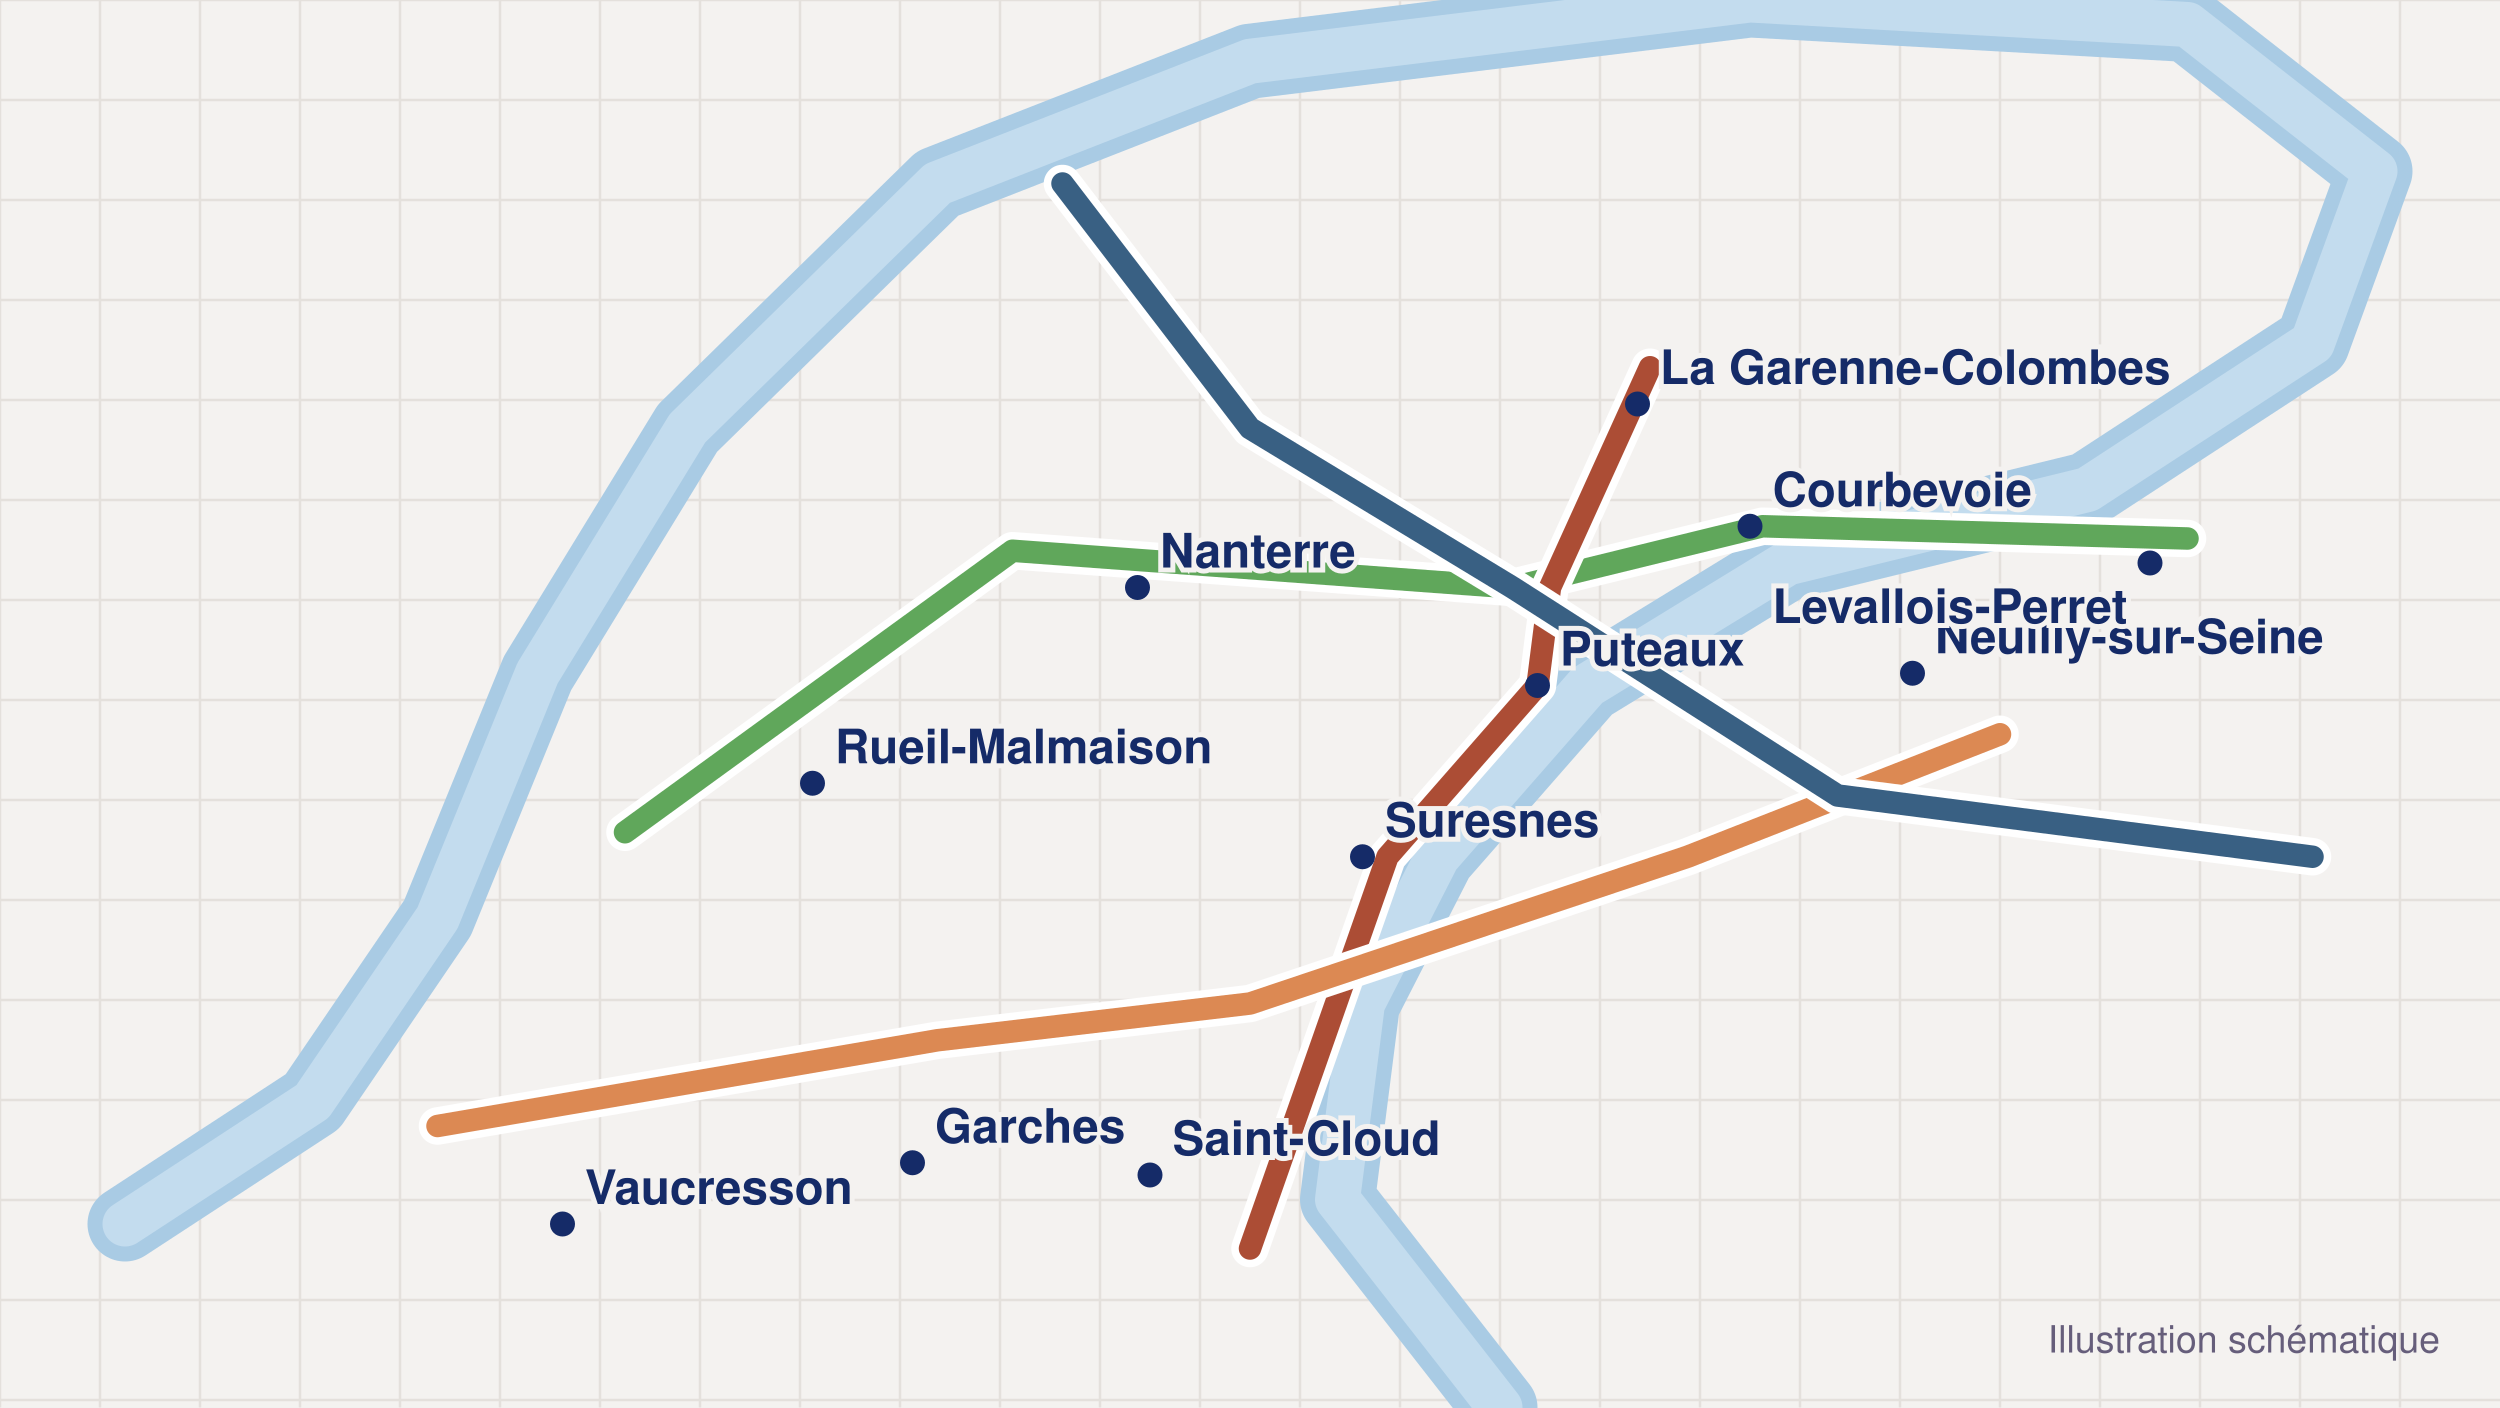
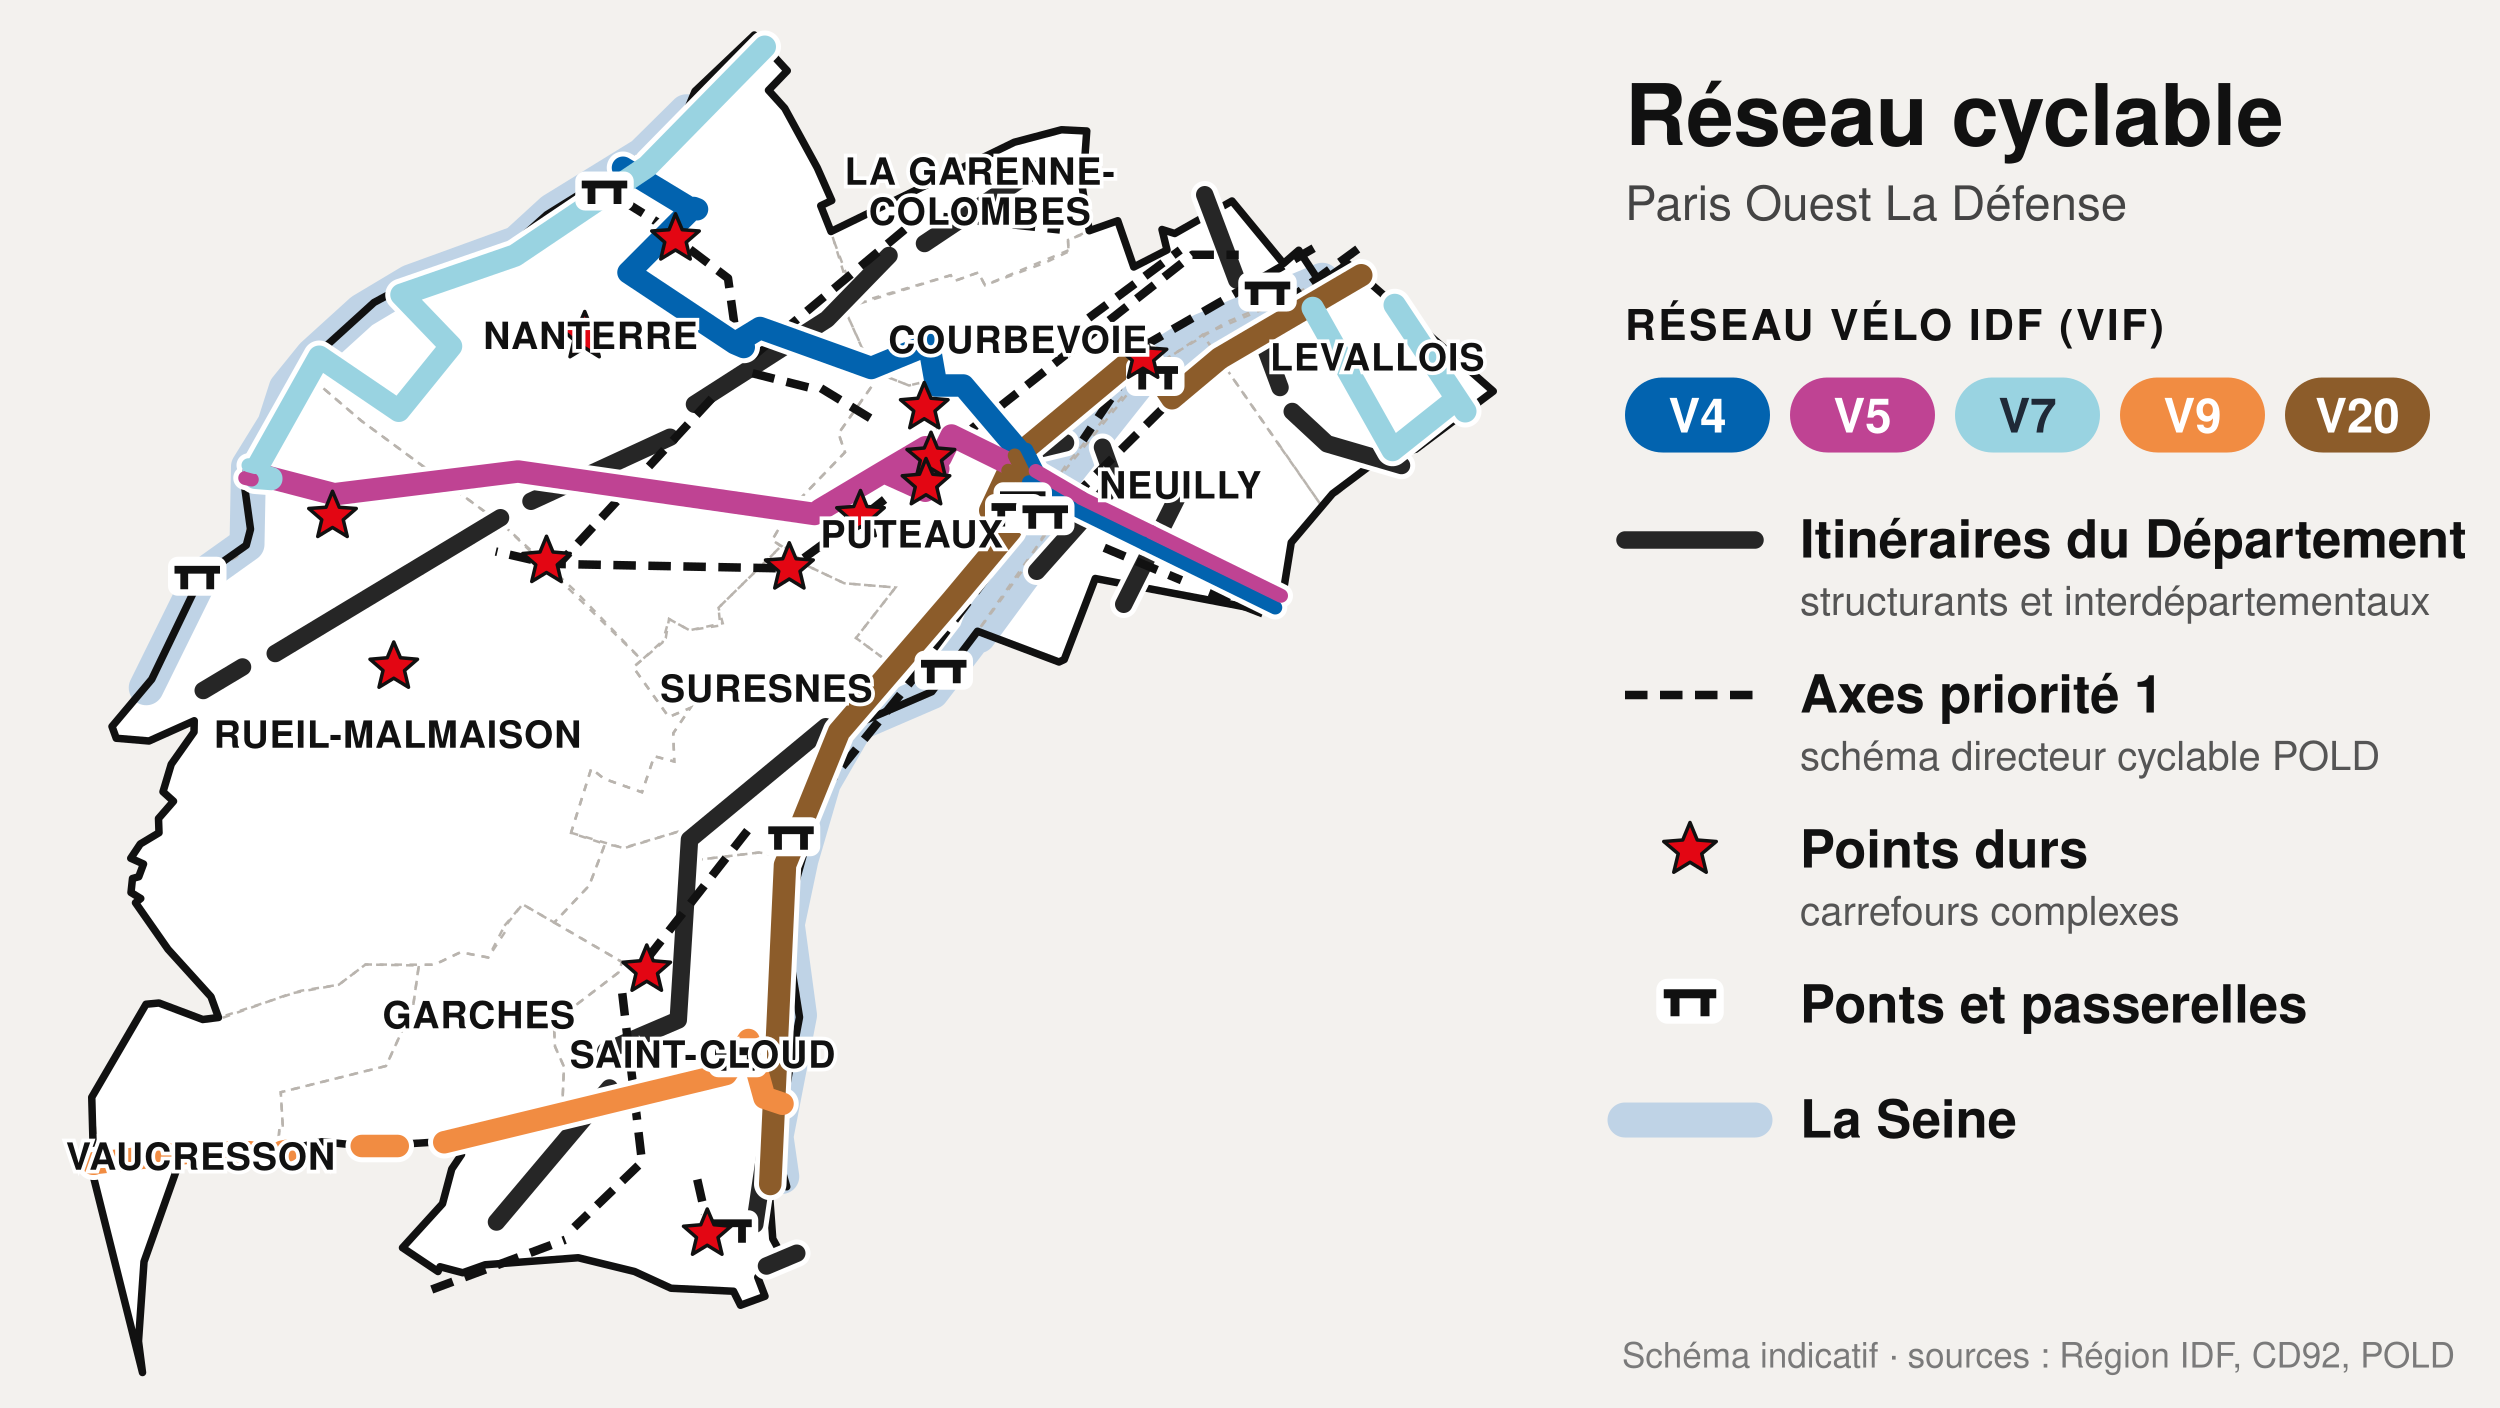
- <svg xmlns="http://www.w3.org/2000/svg" viewBox="0 0 1000 563" width="1000" height="563">
-   <rect width="100%" height="100%" fill="#F4F2F0" />
-   <g stroke="#E4E0DC" stroke-width="1">
-     <line x1="0" y1="0" x2="0" y2="563" />
-     <line x1="40" y1="0" x2="40" y2="563" />
-     <line x1="80" y1="0" x2="80" y2="563" />
-     <line x1="120" y1="0" x2="120" y2="563" />
-     <line x1="160" y1="0" x2="160" y2="563" />
-     <line x1="200" y1="0" x2="200" y2="563" />
-     <line x1="240" y1="0" x2="240" y2="563" />
-     <line x1="280" y1="0" x2="280" y2="563" />
-     <line x1="320" y1="0" x2="320" y2="563" />
-     <line x1="360" y1="0" x2="360" y2="563" />
-     <line x1="400" y1="0" x2="400" y2="563" />
-     <line x1="440" y1="0" x2="440" y2="563" />
-     <line x1="480" y1="0" x2="480" y2="563" />
-     <line x1="520" y1="0" x2="520" y2="563" />
-     <line x1="560" y1="0" x2="560" y2="563" />
-     <line x1="600" y1="0" x2="600" y2="563" />
-     <line x1="640" y1="0" x2="640" y2="563" />
-     <line x1="680" y1="0" x2="680" y2="563" />
-     <line x1="720" y1="0" x2="720" y2="563" />
-     <line x1="760" y1="0" x2="760" y2="563" />
-     <line x1="800" y1="0" x2="800" y2="563" />
-     <line x1="840" y1="0" x2="840" y2="563" />
-     <line x1="880" y1="0" x2="880" y2="563" />
-     <line x1="920" y1="0" x2="920" y2="563" />
-     <line x1="960" y1="0" x2="960" y2="563" />
-     <line x1="0" y1="0" x2="1000" y2="0" />
-     <line x1="0" y1="40" x2="1000" y2="40" />
-     <line x1="0" y1="80" x2="1000" y2="80" />
-     <line x1="0" y1="120" x2="1000" y2="120" />
-     <line x1="0" y1="160" x2="1000" y2="160" />
-     <line x1="0" y1="200" x2="1000" y2="200" />
-     <line x1="0" y1="240" x2="1000" y2="240" />
-     <line x1="0" y1="280" x2="1000" y2="280" />
-     <line x1="0" y1="320" x2="1000" y2="320" />
-     <line x1="0" y1="360" x2="1000" y2="360" />
-     <line x1="0" y1="400" x2="1000" y2="400" />
-     <line x1="0" y1="440" x2="1000" y2="440" />
-     <line x1="0" y1="480" x2="1000" y2="480" />
-     <line x1="0" y1="520" x2="1000" y2="520" />
-     <line x1="0" y1="560" x2="1000" y2="560" />
+ <svg xmlns="http://www.w3.org/2000/svg" viewBox="0 0 1000 563" width="1000" height="563" font-family="Helvetica, Arial, sans-serif">
+   <rect width="100%" height="100%" fill="#F3F1EE" />
+   <path d="M218.7,85.9 L205.0,98.2 L169.2,110.4 L149.6,121.0 L120.3,147.6 L99.4,186.6 L97.9,195.1 L100.2,211.7 L98.5,218.1 L80.3,230.9 L60.7,271.7 L44.8,290.6 L46.5,295.3 L59.6,296.4 L77.7,288.3 L77.6,292.8 L68.5,305.7 L65.2,316.7 L69.4,320.5 L63.4,327.4 L63.6,333.1 L56.1,337.6 L52.3,343.3 L57.4,345.6 L55.5,350.7 L53.0,351.4 L52.4,357.0 L56.3,359.4 L54.2,361.1 L67.2,379.7 L84.4,398.7 L87.4,407.0 L81.1,407.8 L63.6,401.2 L58.4,401.7 L36.7,438.9 L37.6,471.6 L57.0,549.0 L55.4,536.5 L57.6,504.7 L72.8,461.8 L77.6,460.5 L111.8,460.8 L128.6,456.7 L147.3,458.5 L181.1,456.4 L184.6,461.8 L180.7,467.6 L177.0,481.5 L161.0,499.1 L175.2,508.6 L176.0,506.7 L185.1,509.1 L194.1,505.9 L231.3,503.1 L253.8,508.6 L268.4,515.3 L293.4,516.5 L296.2,522.1 L306.0,518.5 L303.1,510.9 L306.1,506.8 L313.7,503.9 L309.1,495.5 L307.5,473.5 L314.7,474.7 L310.1,458.6 L319.8,406.9 L314.8,375.4 L316.0,361.1 L329.4,313.0 L343.0,289.5 L372.7,276.7 L391.0,252.5 L423.6,264.8 L425.7,263.8 L438.1,231.4 L504.0,243.9 L512.8,239.9 L516.5,217.0 L533.0,197.5 L553.8,181.9 L566.3,179.7 L597.3,156.5 L539.1,105.4 L528.0,113.0 L519.5,100.1 L513.4,105.4 L492.8,80.4 L469.9,93.4 L464.8,91.8 L466.8,100.0 L453.5,106.8 L447.1,88.3 L435.7,92.3 L431.5,66.1 L433.7,66.4 L434.7,52.4 L424.6,51.9 L405.7,56.9 L332.4,92.6 L328.3,82.3 L332.7,80.2 L326.9,67.1 L313.9,43.3 L307.4,36.1 L314.9,28.3 L301.7,14.0 L278.0,36.5 L274.6,44.7 L257.1,62.0 L218.7,85.9Z" fill="#FFFFFF" stroke="none" />
+   <path d="M274.6,44.7 L257.1,62.0 L220.9,84.3 L206.7,97.3 L164.1,112.8 L144.7,124.4 L125.1,142.2 L114.5,155.3 L109.9,169.6 L99.4,186.6 L98.8,217.7 L80.3,230.9 L58.5,275.1 M312.7,470.6 L310.4,454.6 L319.8,406.1 L314.9,369.8 L320.4,343.8 M319.6,343.6 L320.4,343.8 M320.4,343.8 L329.4,313.0 L343.0,289.5 M343.0,289.5 L372.7,276.7 L390.3,253.7 M343.0,289.5 L344.0,287.9 M390.3,253.7 L391.0,252.5 M390.3,253.7 L392.5,248.0 L420.3,207.5 L414.1,203.5 L414.3,202.2 L414.4,202.1 L418.6,195.1 M420.5,196.7 L417.1,202.5 L423.0,206.1 L419.8,213.6 L409.7,229.4 L391.4,254.3 L390.3,253.7 M419.0,197.0 L415.2,203.2 L422.0,206.6 L412.0,223.9 L398.6,241.0 L391.0,252.5 M391.0,252.5 L391.6,251.6 M391.0,252.5 L391.9,252.8 M418.6,195.1 L418.9,194.6 M419.0,197.0 L418.6,195.1 M418.9,194.6 L420.4,194.4 M418.9,194.6 L453.9,150.5 L463.1,143.1 L473.7,136.4 L480.8,132.3 M419.4,196.2 L419.0,197.0 M420.5,196.7 L419.8,197.3 L419.0,197.0 M419.4,196.2 L419.2,196.6 M419.7,195.7 L419.4,196.2 M420.4,194.4 L419.7,195.7 M420.2,194.8 L419.7,195.7 M480.1,134.4 L454.5,151.8 L420.4,194.4 M420.4,194.4 L420.5,196.7 M481.5,135.4 L455.1,153.1 L420.5,196.7 M481.1,133.9 L480.1,134.4 M480.1,134.4 L480.8,132.3 M481.5,135.4 L480.1,134.4 M480.8,132.3 L482.3,133.3 M480.8,132.3 L528.9,112.1 L528.6,114.4 L522.5,118.1 L482.4,135.0 M482.3,133.3 L481.1,133.9 M481.7,134.7 L481.1,133.9 M482.4,135.0 L481.5,135.4 M528.7,112.6 L482.3,133.3 M482.3,133.3 L482.4,135.0" fill="none" stroke="#BFD3E6" stroke-width="14" stroke-linecap="round" stroke-linejoin="round" />
+   <path d="M346.8,283.8 L343.0,289.5 L374.8,274.6 L409.0,228.2 L422.0,206.6 L415.2,203.2 L419.7,195.7 L375.1,174.2 L373.1,151.9 L363.6,154.2 L348.9,148.4 L350.6,151.8 L335.4,173.4 L338.0,180.9 L316.1,203.6 L308.9,216.0 L323.5,226.6 L337.7,233.3 L358.2,235.0 L342.4,255.2 L359.7,268.0 L346.8,283.8" fill="none" stroke="#B9B4AE" stroke-width="1" stroke-dasharray="3 3" />
+   <path d="M46.6,510.1 L57.0,549.0 L55.4,536.5 L57.6,504.7 L72.8,461.8 L111.1,460.7 L111.7,452.1 L113.2,452.0 L112.3,436.9 L154.4,426.4 L165.2,402.8 L167.5,386.2 L146.2,385.8 L135.5,393.9 L116.3,397.4 L86.9,407.9 L76.2,406.8 L63.6,401.2 L58.4,401.7 L36.7,438.9 L38.7,457.0 L37.4,470.5 L46.6,510.1" fill="none" stroke="#B9B4AE" stroke-width="1" stroke-dasharray="3 3" />
+   <path d="M201.0,371.9 L195.3,383.0 L184.2,380.9 L173.7,385.9 L167.6,385.9 L165.2,402.8 L154.4,426.4 L112.3,436.9 L113.2,452.0 L111.7,452.1 L111.1,460.7 L128.6,456.7 L147.3,458.5 L181.1,456.4 L183.8,460.7 L187.2,457.2 L185.1,454.4 L225.0,440.5 L225.6,426.7 L222.0,418.6 L221.5,408.8 L247.4,389.0 L248.8,384.8 L209.0,361.7 L201.0,371.9" fill="none" stroke="#B9B4AE" stroke-width="1" stroke-dasharray="3 3" />
+   <path d="M221.7,369.0 L248.8,384.8 L247.4,389.0 L221.5,408.8 L222.0,418.6 L225.6,426.7 L225.0,440.5 L185.1,454.4 L187.2,457.2 L180.7,467.6 L177.0,481.5 L161.0,499.1 L175.2,508.6 L176.0,506.7 L185.1,509.1 L194.1,505.9 L231.3,503.1 L253.8,508.6 L268.4,515.3 L293.4,516.5 L296.2,522.1 L306.0,518.5 L303.1,510.9 L306.1,506.8 L313.7,503.9 L309.1,495.5 L307.5,473.5 L314.7,474.7 L310.1,458.0 L319.2,414.8 L319.4,397.5 L314.8,372.0 L320.4,343.8 L303.7,341.0 L278.4,344.0 L273.8,331.9 L250.2,339.1 L242.0,337.6 L235.7,354.2 L221.7,369.0" fill="none" stroke="#B9B4AE" stroke-width="1" stroke-dasharray="3 3" />
+   <path d="M81.3,229.8 L60.7,271.7 L44.8,290.6 L46.5,295.3 L59.6,296.4 L77.7,288.3 L77.6,292.8 L68.5,305.7 L65.2,316.7 L69.4,320.5 L63.4,327.4 L63.6,333.1 L56.1,337.6 L52.3,343.3 L57.4,345.6 L55.5,350.7 L53.0,351.4 L52.4,357.0 L56.3,359.4 L54.2,361.1 L67.2,379.7 L84.4,398.7 L87.5,407.1 L120.3,396.3 L135.5,393.9 L146.2,385.8 L173.7,385.9 L184.2,380.9 L195.3,383.0 L202.0,372.8 L201.1,371.1 L209.0,361.7 L221.7,369.0 L235.7,354.2 L242.0,337.6 L228.4,333.2 L236.5,307.4 L241.6,311.5 L256.8,316.9 L261.7,302.5 L269.7,304.6 L269.3,293.3 L276.1,283.2 L267.5,286.8 L253.3,266.9 L256.7,264.0 L230.0,236.3 L202.1,210.7 L144.5,168.3 L120.3,147.6 L99.4,186.6 L98.8,217.7 L94.6,222.8 L81.3,229.8" fill="none" stroke="#B9B4AE" stroke-width="1" stroke-dasharray="3 3" />
+   <path d="M312.5,25.7 L301.7,14.0 L278.0,36.5 L274.6,44.7 L257.1,62.0 L220.9,84.3 L205.0,98.2 L169.2,110.4 L149.6,121.0 L120.3,147.6 L144.5,168.3 L202.1,210.7 L256.7,264.0 L266.3,255.2 L267.6,247.6 L275.8,252.1 L289.1,249.3 L287.4,243.1 L312.6,218.4 L308.9,216.0 L316.1,203.6 L338.0,180.9 L335.4,173.4 L350.6,151.8 L337.7,123.3 L342.4,120.0 L328.3,82.3 L332.7,80.2 L320.7,54.4 L307.4,36.1 L314.9,28.3 L312.5,25.7" fill="none" stroke="#B9B4AE" stroke-width="1" stroke-dasharray="3 3" />
+   <path d="M506.0,243.0 L512.8,239.9 L516.5,217.0 L528.8,202.6 L481.1,133.9 L454.5,151.8 L426.0,186.6 L415.2,203.2 L422.0,206.6 L419.0,212.6 L391.0,252.5 L423.6,264.8 L425.7,263.8 L438.1,231.4 L506.0,243.0" fill="none" stroke="#B9B4AE" stroke-width="1" stroke-dasharray="3 3" />
+   <path d="M512.5,179.3 L528.8,202.6 L553.8,181.9 L566.3,179.7 L597.3,156.5 L539.1,105.4 L522.2,116.5 L481.1,133.9 L512.5,179.3" fill="none" stroke="#B9B4AE" stroke-width="1" stroke-dasharray="3 3" />
+   <path d="M427.3,98.5 L427.2,96.0 L435.7,92.3 L431.5,66.1 L433.7,66.4 L434.7,52.4 L432.8,52.0 L417.6,53.2 L405.7,56.9 L332.4,92.6 L341.3,121.6 L380.3,110.1 L381.8,112.4 L391.3,109.0 L394.0,114.1 L418.0,105.1 L427.5,100.6 L427.3,98.5" fill="none" stroke="#B9B4AE" stroke-width="1" stroke-dasharray="3 3" />
+   <path d="M427.4,100.1 L394.0,114.1 L391.3,109.0 L381.8,112.4 L380.3,110.1 L337.7,123.3 L348.9,148.4 L363.6,154.2 L373.1,151.9 L375.1,174.2 L419.7,195.7 L458.9,148.0 L490.5,128.9 L528.0,113.0 L519.5,100.1 L513.4,105.4 L492.8,80.4 L469.9,93.4 L464.8,91.8 L466.8,100.0 L453.5,106.8 L447.1,88.3 L427.2,96.0 L427.4,100.1" fill="none" stroke="#B9B4AE" stroke-width="1" stroke-dasharray="3 3" />
+   <path d="M228.4,333.1 L249.2,339.2 L273.8,331.9 L278.4,344.0 L303.7,341.0 L320.4,343.8 L330.8,309.7 L344.8,286.5 L359.7,268.0 L342.4,255.2 L358.2,235.0 L337.7,233.3 L323.5,226.6 L312.9,218.0 L287.4,243.1 L288.1,250.2 L275.8,252.1 L267.6,247.6 L265.0,257.0 L253.3,266.9 L267.5,286.8 L276.1,283.2 L269.3,293.3 L269.7,304.6 L261.7,302.5 L256.8,316.9 L241.6,311.5 L236.5,307.4 L228.4,333.1" fill="none" stroke="#B9B4AE" stroke-width="1" stroke-dasharray="3 3" />
+   <path d="M218.7,85.9 L205.0,98.2 L169.2,110.4 L149.6,121.0 L120.3,147.6 L99.4,186.6 L97.9,195.1 L100.2,211.7 L98.5,218.1 L80.3,230.9 L60.7,271.7 L44.8,290.6 L46.5,295.3 L59.6,296.4 L77.7,288.3 L77.6,292.8 L68.5,305.7 L65.2,316.7 L69.4,320.5 L63.4,327.4 L63.6,333.1 L56.1,337.6 L52.3,343.3 L57.4,345.6 L55.5,350.7 L53.0,351.4 L52.4,357.0 L56.3,359.4 L54.2,361.1 L67.2,379.7 L84.4,398.7 L87.4,407.0 L81.1,407.8 L63.6,401.2 L58.4,401.7 L36.7,438.9 L37.6,471.6 L57.0,549.0 L55.4,536.5 L57.6,504.7 L72.8,461.8 L77.6,460.5 L111.8,460.8 L128.6,456.7 L147.3,458.5 L181.1,456.4 L184.6,461.8 L180.7,467.6 L177.0,481.5 L161.0,499.1 L175.2,508.6 L176.0,506.7 L185.1,509.1 L194.1,505.9 L231.3,503.1 L253.8,508.6 L268.4,515.3 L293.4,516.5 L296.2,522.1 L306.0,518.5 L303.1,510.9 L306.1,506.8 L313.7,503.9 L309.1,495.5 L307.5,473.5 L314.7,474.7 L310.1,458.6 L319.8,406.9 L314.8,375.4 L316.0,361.1 L329.4,313.0 L343.0,289.5 L372.7,276.7 L391.0,252.5 L423.6,264.8 L425.7,263.8 L438.1,231.4 L504.0,243.9 L512.8,239.9 L516.5,217.0 L533.0,197.5 L553.8,181.9 L566.3,179.7 L597.3,156.5 L539.1,105.4 L528.0,113.0 L519.5,100.1 L513.4,105.4 L492.8,80.4 L469.9,93.4 L464.8,91.8 L466.8,100.0 L453.5,106.8 L447.1,88.3 L435.7,92.3 L431.5,66.1 L433.7,66.4 L434.7,52.4 L424.6,51.9 L405.7,56.9 L332.4,92.6 L328.3,82.3 L332.7,80.2 L326.9,67.1 L313.9,43.3 L307.4,36.1 L314.9,28.3 L301.7,14.0 L278.0,36.5 L274.6,44.7 L257.1,62.0 L218.7,85.9Z" fill="none" stroke="#111111" stroke-width="3" stroke-linejoin="round" />
+   <path d="M81.3,276.2 L97.0,266.8 M200.2,207.1 L110.1,261.4 M243.8,435.2 L198.6,488.8 M212.4,200.5 L268.0,174.9 M242.3,420.4 L271.3,408.0 L275.8,335.8 L330.3,290.7 M277.8,161.7 L330.8,127.7 L355.6,102.2 M308.3,446.4 L301.9,489.7 M306.6,506.4 L318.7,501.3 M369.8,97.4 L414.1,67.8 M407.1,181.7 L426.2,177.1 M414.7,228.5 L446.1,193.2 L441.0,178.9 M472.1,196.5 L449.5,241.7 M481.9,77.9 L494.7,112.0 M505.6,137.7 L512.0,155.0 M516.9,164.6 L530.8,177.5 L560.6,186.2" fill="none" stroke="#FFFFFF" stroke-width="11" stroke-linecap="round" stroke-linejoin="round" />
+   <path d="M81.3,276.2 L97.0,266.8 M200.2,207.1 L110.1,261.4 M243.8,435.2 L198.6,488.8 M212.4,200.5 L268.0,174.9 M242.3,420.4 L271.3,408.0 L275.8,335.8 L330.3,290.7 M277.8,161.7 L330.8,127.7 L355.6,102.2 M308.3,446.4 L301.9,489.7 M306.6,506.4 L318.7,501.3 M369.8,97.4 L414.1,67.8 M407.1,181.7 L426.2,177.1 M414.7,228.5 L446.1,193.2 L441.0,178.9 M472.1,196.5 L449.5,241.7 M481.9,77.9 L494.7,112.0 M505.6,137.7 L512.0,155.0 M516.9,164.6 L530.8,177.5 L560.6,186.2" fill="none" stroke="#262626" stroke-width="7" stroke-linecap="round" stroke-linejoin="round" />
+   <path d="M172.7,515.8 L226.1,495.9 M212.6,223.9 L198.3,220.6 M248.9,397.3 L256.8,464.8 L229.7,490.9 M249.6,80.6 L267.0,91.4 M258.9,383.4 L300.3,330.6 M295.6,142.9 L291.2,111.3 L274.6,98.7 M278.9,471.8 L282.7,488.6 M284.7,159.4 L223.5,225.6 L310.4,227.3 M361.9,91.8 L300.9,142.7 M301.0,149.3 L323.5,155.0 M319.3,328.4 L368.3,267.7 M321.6,223.2 L340.3,209.5 M328.4,155.3 L350.6,168.8 M364.8,191.1 L348.4,204.1 M373.5,259.3 L397.9,226.5 M377.3,86.8 L424.0,91.8 M388.4,178.6 L403.9,198.2 M388.7,171.5 L477.0,101.9 L495.5,101.9 M428.5,199.6 L464.7,163.8 M452.1,147.9 L433.2,176.0 M435.5,127.2 L472.1,100.0 M441.7,219.1 L472.6,232.1 M457.0,138.7 L526.3,98.8 M485.9,144.5 L471.0,157.7 M483.7,237.0 L509.1,246.9 M543.1,99.6 L514.1,120.8" fill="none" stroke="#111111" stroke-width="3.4" stroke-dasharray="9 5" stroke-linecap="butt" stroke-linejoin="round" />
+   <path d="M308.1,473.6 L314.0,346.0 L335.6,292.7 L380.8,240.2 M380.8,240.2 L404.2,212.2 L396.1,204.2 L404.6,186.0 M408.2,181.1 L451.5,145.0 L458.3,143.6 L468.8,159.3 L487.9,143.3 M487.9,143.4 L487.9,143.3 M487.9,143.3 L544.5,110.1" fill="none" stroke="#FFFFFF" stroke-width="13" stroke-linecap="round" stroke-linejoin="round" />
+   <path d="M276.6,83.7 L249.2,67.1 M276.6,83.7 L277.5,83.2 L278.8,83.7 L277.6,83.5 L276.8,83.8 L276.6,83.7 M294.0,137.3 L251.4,109.0 L276.6,83.7 M294.0,137.3 L294.0,137.3 M297.5,138.8 L294.0,137.3 M294.0,137.3 L304.0,131.2 L348.5,147.2 L371.6,137.7 L374.5,154.2 M408.2,181.1 L385.3,154.2 L374.6,154.2" fill="none" stroke="#FFFFFF" stroke-width="13" stroke-linecap="round" stroke-linejoin="round" />
+   <path d="M374.4,187.2 L370.2,178.9 L352.4,189.4 L328.1,203.9 L325.8,205.6 L207.2,188.6 L133.7,197.7 L101.3,189.3 M374.2,187.8 L370.1,196.3 L353.5,188.8 L364.5,190.3 L374.2,187.8 M374.2,187.8 L374.4,187.2 M374.2,187.8 L375.3,187.5 L374.4,187.2 M374.4,187.2 L374.4,187.2 M404.6,186.0 L380.6,174.2 L376.3,183.0" fill="none" stroke="#FFFFFF" stroke-width="13" stroke-linecap="round" stroke-linejoin="round" />
+   <path d="M101.5,189.4 L101.3,189.4 M101.5,189.4 L102.1,191.1 L108.5,191.6 L108.5,191.3 L101.5,189.4 M305.9,18.7 L258.9,66.6 L206.0,102.2 L160.6,117.9 L180.4,138.5 L159.5,164.3 L127.7,142.7 L101.5,189.4 M582.3,159.9 L557.0,180.0 L525.1,123.2 M586.1,164.5 L557.9,122.0" fill="none" stroke="#FFFFFF" stroke-width="13" stroke-linecap="round" stroke-linejoin="round" />
+   <path d="M37.7,465.5 L37.2,465.5 M75.3,461.1 L37.3,465.3 M100.1,460.9 L84.3,461.1 M115.3,460.2 L112.8,460.7 M159.1,458.4 L144.7,458.4 M313.0,441.5 L305.8,439.1 L299.4,416.0 L290.4,429.6 L177.7,456.9" fill="none" stroke="#FFFFFF" stroke-width="13" stroke-linecap="round" stroke-linejoin="round" />
+   <path d="M405.8,183.7 L414.2,188.3" fill="none" stroke="#FFFFFF" stroke-width="9.6" stroke-linecap="round" stroke-linejoin="round" />
+   <path d="M403.3,188.3 L411.7,192.9" fill="none" stroke="#FFFFFF" stroke-width="9.6" stroke-linecap="round" stroke-linejoin="round" />
+   <path d="M410.5,179.9 L415.3,189.5" fill="none" stroke="#FFFFFF" stroke-width="9.6" stroke-linecap="round" stroke-linejoin="round" />
+   <path d="M405.9,182.2 L410.6,191.8" fill="none" stroke="#FFFFFF" stroke-width="9.6" stroke-linecap="round" stroke-linejoin="round" />
+   <path d="M430.0,203.7 L411.6,192.9" fill="none" stroke="#FFFFFF" stroke-width="9.6" stroke-linecap="round" stroke-linejoin="round" />
+   <path d="M432.7,199.2 L414.3,188.4" fill="none" stroke="#FFFFFF" stroke-width="9.6" stroke-linecap="round" stroke-linejoin="round" />
+   <path d="M458.1,217.5 L430.2,203.8" fill="none" stroke="#FFFFFF" stroke-width="9.6" stroke-linecap="round" stroke-linejoin="round" />
+   <path d="M460.4,212.8 L432.5,199.2" fill="none" stroke="#FFFFFF" stroke-width="9.6" stroke-linecap="round" stroke-linejoin="round" />
+   <path d="M510.1,243.0 L458.1,217.5" fill="none" stroke="#FFFFFF" stroke-width="9.6" stroke-linecap="round" stroke-linejoin="round" />
+   <path d="M512.4,238.3 L460.4,212.8" fill="none" stroke="#FFFFFF" stroke-width="9.6" stroke-linecap="round" stroke-linejoin="round" />
+   <path d="M100.7,191.8 L98.1,191.2" fill="none" stroke="#FFFFFF" stroke-width="9.6" stroke-linecap="round" stroke-linejoin="round" />
+   <path d="M102.0,186.8 L99.4,186.1" fill="none" stroke="#FFFFFF" stroke-width="9.6" stroke-linecap="round" stroke-linejoin="round" />
+   <path d="M308.1,473.6 L314.0,346.0 L335.6,292.7 L380.8,240.2 M380.8,240.2 L404.2,212.2 L396.1,204.2 L404.6,186.0 M408.2,181.1 L451.5,145.0 L458.3,143.6 L468.8,159.3 L487.9,143.3 M487.9,143.4 L487.9,143.3 M487.9,143.3 L544.5,110.1" fill="none" stroke="#8C5C2A" stroke-width="9" stroke-linecap="round" stroke-linejoin="round" />
+   <path d="M276.6,83.7 L249.2,67.1 M276.6,83.7 L277.5,83.2 L278.8,83.7 L277.6,83.5 L276.8,83.8 L276.6,83.7 M294.0,137.3 L251.4,109.0 L276.6,83.7 M294.0,137.3 L294.0,137.3 M297.5,138.8 L294.0,137.3 M294.0,137.3 L304.0,131.2 L348.5,147.2 L371.6,137.7 L374.5,154.2 M408.2,181.1 L385.3,154.2 L374.6,154.2" fill="none" stroke="#0263AF" stroke-width="9" stroke-linecap="round" stroke-linejoin="round" />
+   <path d="M374.4,187.2 L370.2,178.9 L352.4,189.4 L328.1,203.9 L325.8,205.6 L207.2,188.6 L133.7,197.7 L101.3,189.3 M374.2,187.8 L370.1,196.3 L353.5,188.8 L364.5,190.3 L374.2,187.8 M374.2,187.8 L374.4,187.2 M374.2,187.8 L375.3,187.5 L374.4,187.2 M374.4,187.2 L374.4,187.2 M404.6,186.0 L380.6,174.2 L376.3,183.0" fill="none" stroke="#BF4393" stroke-width="9" stroke-linecap="round" stroke-linejoin="round" />
+   <path d="M101.5,189.4 L101.3,189.4 M101.5,189.4 L102.1,191.1 L108.5,191.6 L108.5,191.3 L101.5,189.4 M305.9,18.7 L258.9,66.6 L206.0,102.2 L160.6,117.9 L180.4,138.5 L159.5,164.3 L127.7,142.7 L101.5,189.4 M582.3,159.9 L557.0,180.0 L525.1,123.2 M586.1,164.5 L557.9,122.0" fill="none" stroke="#99D3E1" stroke-width="9" stroke-linecap="round" stroke-linejoin="round" />
+   <path d="M37.7,465.5 L37.2,465.5 M75.3,461.1 L37.3,465.3 M100.1,460.9 L84.3,461.1 M115.3,460.2 L112.8,460.7 M159.1,458.4 L144.7,458.4 M313.0,441.5 L305.8,439.1 L299.4,416.0 L290.4,429.6 L177.7,456.9" fill="none" stroke="#F18C42" stroke-width="9" stroke-linecap="round" stroke-linejoin="round" />
+   <path d="M405.8,183.7 L414.2,188.3" fill="none" stroke="#BF4393" stroke-width="5.6" stroke-linecap="round" stroke-linejoin="round" />
+   <path d="M403.3,188.3 L411.7,192.9" fill="none" stroke="#8C5C2A" stroke-width="5.6" stroke-linecap="round" stroke-linejoin="round" />
+   <path d="M410.5,179.9 L415.3,189.5" fill="none" stroke="#0263AF" stroke-width="5.6" stroke-linecap="round" stroke-linejoin="round" />
+   <path d="M405.9,182.2 L410.6,191.8" fill="none" stroke="#8C5C2A" stroke-width="5.6" stroke-linecap="round" stroke-linejoin="round" />
+   <path d="M430.0,203.7 L411.6,192.9" fill="none" stroke="#0263AF" stroke-width="5.6" stroke-linecap="round" stroke-linejoin="round" />
+   <path d="M432.7,199.2 L414.3,188.4" fill="none" stroke="#BF4393" stroke-width="5.6" stroke-linecap="round" stroke-linejoin="round" />
+   <path d="M458.1,217.5 L430.2,203.8" fill="none" stroke="#0263AF" stroke-width="5.6" stroke-linecap="round" stroke-linejoin="round" />
+   <path d="M460.4,212.8 L432.5,199.2" fill="none" stroke="#BF4393" stroke-width="5.6" stroke-linecap="round" stroke-linejoin="round" />
+   <path d="M510.1,243.0 L458.1,217.5" fill="none" stroke="#0263AF" stroke-width="5.6" stroke-linecap="round" stroke-linejoin="round" />
+   <path d="M512.4,238.3 L460.4,212.8" fill="none" stroke="#BF4393" stroke-width="5.6" stroke-linecap="round" stroke-linejoin="round" />
+   <path d="M100.7,191.8 L98.1,191.2" fill="none" stroke="#BF4393" stroke-width="5.6" stroke-linecap="round" stroke-linejoin="round" />
+   <path d="M102.0,186.8 L99.4,186.1" fill="none" stroke="#99D3E1" stroke-width="5.6" stroke-linecap="round" stroke-linejoin="round" />
+   <g transform="translate(241.8,77.7) scale(1.3)">
+     <rect x="-9" y="-7" width="18" height="12" rx="3" fill="#FFFFFF" />
+     <path d="M-7,-3 H7 M-4,-3 V3 M4,-3 V3" stroke="#111111" stroke-width="2.4" fill="none" />
  </g>
-   <path d="M600.0,563.0 L535.0,479.8 L545.0,401.4 L575.0,342.7 L635.0,274.2 L715.0,225.2 L835.0,195.8 L925.0,137.1 L950.0,68.5 L875.0,9.8 L700.0,0.0 L500.0,24.5 L375.0,73.4 L275.0,171.3 L215.0,269.3 L175.0,367.2 L125.0,440.6 L50.0,489.6" fill="none" stroke="#A9CBE4" stroke-width="30" stroke-linecap="round" stroke-linejoin="round" />
-   <path d="M600.0,563.0 L535.0,479.8 L545.0,401.4 L575.0,342.7 L635.0,274.2 L715.0,225.2 L835.0,195.8 L925.0,137.1 L950.0,68.5 L875.0,9.8 L700.0,0.0 L500.0,24.5 L375.0,73.4 L275.0,171.3 L215.0,269.3 L175.0,367.2 L125.0,440.6 L50.0,489.6" fill="none" stroke="#C3DCEE" stroke-width="18" stroke-linecap="round" stroke-linejoin="round" />
-   <path d="M250.0,332.9 L405.0,220.3 L605.0,235.0 L705.0,210.5 L875.0,215.4" fill="none" stroke="#ffffff" stroke-width="15" stroke-linecap="round" stroke-linejoin="round" />
-   <path d="M250.0,332.9 L405.0,220.3 L605.0,235.0 L705.0,210.5 L875.0,215.4" fill="none" stroke="#60A75B" stroke-width="9" stroke-linecap="round" stroke-linejoin="round" />
-   <path d="M500.0,499.4 L555.0,342.7 L615.0,274.2 L620.0,235.0 L660.0,146.9" fill="none" stroke="#ffffff" stroke-width="15" stroke-linecap="round" stroke-linejoin="round" />
-   <path d="M500.0,499.4 L555.0,342.7 L615.0,274.2 L620.0,235.0 L660.0,146.9" fill="none" stroke="#AC4D35" stroke-width="9" stroke-linecap="round" stroke-linejoin="round" />
-   <path d="M175.0,450.4 L375.0,416.1 L500.0,401.4 L675.0,342.7 L800.0,293.7" fill="none" stroke="#ffffff" stroke-width="15" stroke-linecap="round" stroke-linejoin="round" />
-   <path d="M175.0,450.4 L375.0,416.1 L500.0,401.4 L675.0,342.7 L800.0,293.7" fill="none" stroke="#DC8953" stroke-width="9" stroke-linecap="round" stroke-linejoin="round" />
-   <path d="M425.0,73.4 L500.0,171.3 L605.0,235.0 L735.0,318.2 L925.0,342.7" fill="none" stroke="#ffffff" stroke-width="15" stroke-linecap="round" stroke-linejoin="round" />
-   <path d="M425.0,73.4 L500.0,171.3 L605.0,235.0 L735.0,318.2 L925.0,342.7" fill="none" stroke="#396083" stroke-width="9" stroke-linecap="round" stroke-linejoin="round" />
-   <circle cx="325.0" cy="313.3" r="5" fill="#152B68" />
-   <text x="334.0" y="305.3" text-anchor="start" font-family="Helvetica, Arial, sans-serif" font-size="19" font-weight="700" fill="#152B68" stroke="#F4F2F0" stroke-width="4" paint-order="stroke">Rueil-Malmaison</text>
-   <circle cx="455.0" cy="235.0" r="5" fill="#152B68" />
-   <text x="464.0" y="227.0" text-anchor="start" font-family="Helvetica, Arial, sans-serif" font-size="19" font-weight="700" fill="#152B68" stroke="#F4F2F0" stroke-width="4" paint-order="stroke">Nanterre</text>
-   <circle cx="545.0" cy="342.7" r="5" fill="#152B68" />
-   <text x="554.0" y="334.7" text-anchor="start" font-family="Helvetica, Arial, sans-serif" font-size="19" font-weight="700" fill="#152B68" stroke="#F4F2F0" stroke-width="4" paint-order="stroke">Suresnes</text>
-   <circle cx="615.0" cy="274.2" r="5" fill="#152B68" />
-   <text x="624.0" y="266.2" text-anchor="start" font-family="Helvetica, Arial, sans-serif" font-size="19" font-weight="700" fill="#152B68" stroke="#F4F2F0" stroke-width="4" paint-order="stroke">Puteaux</text>
-   <circle cx="700.0" cy="210.5" r="5" fill="#152B68" />
-   <text x="709.0" y="202.5" text-anchor="start" font-family="Helvetica, Arial, sans-serif" font-size="19" font-weight="700" fill="#152B68" stroke="#F4F2F0" stroke-width="4" paint-order="stroke">Courbevoie</text>
-   <circle cx="655.0" cy="161.6" r="5" fill="#152B68" />
-   <text x="664.0" y="153.6" text-anchor="start" font-family="Helvetica, Arial, sans-serif" font-size="19" font-weight="700" fill="#152B68" stroke="#F4F2F0" stroke-width="4" paint-order="stroke">La Garenne-Colombes</text>
-   <circle cx="765.0" cy="269.3" r="5" fill="#152B68" />
-   <text x="774.0" y="261.3" text-anchor="start" font-family="Helvetica, Arial, sans-serif" font-size="19" font-weight="700" fill="#152B68" stroke="#F4F2F0" stroke-width="4" paint-order="stroke">Neuilly-sur-Seine</text>
-   <circle cx="860.0" cy="225.2" r="5" fill="#152B68" />
-   <text x="851.0" y="249.2" text-anchor="end" font-family="Helvetica, Arial, sans-serif" font-size="19" font-weight="700" fill="#152B68" stroke="#F4F2F0" stroke-width="4" paint-order="stroke">Levallois-Perret</text>
-   <circle cx="460.0" cy="470.0" r="5" fill="#152B68" />
-   <text x="469.0" y="462.0" text-anchor="start" font-family="Helvetica, Arial, sans-serif" font-size="19" font-weight="700" fill="#152B68" stroke="#F4F2F0" stroke-width="4" paint-order="stroke">Saint-Cloud</text>
-   <circle cx="365.0" cy="465.1" r="5" fill="#152B68" />
-   <text x="374.0" y="457.1" text-anchor="start" font-family="Helvetica, Arial, sans-serif" font-size="19" font-weight="700" fill="#152B68" stroke="#F4F2F0" stroke-width="4" paint-order="stroke">Garches</text>
-   <circle cx="225.0" cy="489.6" r="5" fill="#152B68" />
-   <text x="234.0" y="481.6" text-anchor="start" font-family="Helvetica, Arial, sans-serif" font-size="19" font-weight="700" fill="#152B68" stroke="#F4F2F0" stroke-width="4" paint-order="stroke">Vaucresson</text>
-   <text x="976" y="541" text-anchor="end" font-family="Helvetica, Arial, sans-serif" font-size="15" fill="#665E7B">Illustration schématique</text>
+   <g transform="translate(507.0,118.1) scale(1.3)">
+     <rect x="-9" y="-7" width="18" height="12" rx="3" fill="#FFFFFF" />
+     <path d="M-7,-3 H7 M-4,-3 V3 M4,-3 V3" stroke="#111111" stroke-width="2.4" fill="none" />
+   </g>
+   <g transform="translate(462.1,151.9) scale(1.3)">
+     <rect x="-9" y="-7" width="18" height="12" rx="3" fill="#FFFFFF" />
+     <path d="M-7,-3 H7 M-4,-3 V3 M4,-3 V3" stroke="#111111" stroke-width="2.4" fill="none" />
+   </g>
+   <g transform="translate(78.9,231.8) scale(1.3)">
+     <rect x="-9" y="-7" width="18" height="12" rx="3" fill="#FFFFFF" />
+     <path d="M-7,-3 H7 M-4,-3 V3 M4,-3 V3" stroke="#111111" stroke-width="2.4" fill="none" />
+   </g>
+   <g transform="translate(409.1,202.0) scale(1.3)">
+     <rect x="-9" y="-7" width="18" height="12" rx="3" fill="#FFFFFF" />
+     <path d="M-7,-3 H7 M-4,-3 V3 M4,-3 V3" stroke="#111111" stroke-width="2.4" fill="none" />
+   </g>
+   <g transform="translate(405.7,206.7) scale(1.3)">
+     <rect x="-9" y="-7" width="18" height="12" rx="3" fill="#FFFFFF" />
+     <path d="M-7,-3 H7 M-4,-3 V3 M4,-3 V3" stroke="#111111" stroke-width="2.4" fill="none" />
+   </g>
+   <g transform="translate(418.1,207.6) scale(1.3)">
+     <rect x="-9" y="-7" width="18" height="12" rx="3" fill="#FFFFFF" />
+     <path d="M-7,-3 H7 M-4,-3 V3 M4,-3 V3" stroke="#111111" stroke-width="2.4" fill="none" />
+   </g>
+   <g transform="translate(377.5,269.4) scale(1.3)">
+     <rect x="-9" y="-7" width="18" height="12" rx="3" fill="#FFFFFF" />
+     <path d="M-7,-3 H7 M-4,-3 V3 M4,-3 V3" stroke="#111111" stroke-width="2.4" fill="none" />
+   </g>
+   <g transform="translate(316.4,336.0) scale(1.3)">
+     <rect x="-9" y="-7" width="18" height="12" rx="3" fill="#FFFFFF" />
+     <path d="M-7,-3 H7 M-4,-3 V3 M4,-3 V3" stroke="#111111" stroke-width="2.4" fill="none" />
+   </g>
+   <g transform="translate(295.1,424.4) scale(1.3)">
+     <rect x="-9" y="-7" width="18" height="12" rx="3" fill="#FFFFFF" />
+     <path d="M-7,-3 H7 M-4,-3 V3 M4,-3 V3" stroke="#111111" stroke-width="2.4" fill="none" />
+   </g>
+   <g transform="translate(291.6,493.2) scale(1.3)">
+     <rect x="-9" y="-7" width="18" height="12" rx="3" fill="#FFFFFF" />
+     <path d="M-7,-3 H7 M-4,-3 V3 M4,-3 V3" stroke="#111111" stroke-width="2.4" fill="none" />
+   </g>
+   <polygon points="270.2,85.5 272.9,91.9 279.7,92.4 274.5,96.9 276.1,103.6 270.2,100.0 264.3,103.6 265.9,96.9 260.7,92.4 267.6,91.9" fill="#E30613" stroke="#111111" stroke-width="1.4" stroke-linejoin="round" />
+   <polygon points="233.9,124.6 236.5,131.0 243.4,131.5 238.1,136.0 239.7,142.7 233.9,139.1 228.0,142.7 229.6,136.0 224.4,131.5 231.2,131.0" fill="#E30613" stroke="#111111" stroke-width="1.4" stroke-linejoin="round" />
+   <polygon points="457.2,132.8 459.8,139.2 466.7,139.7 461.5,144.2 463.1,150.9 457.2,147.3 451.3,150.9 452.9,144.2 447.7,139.7 454.5,139.2" fill="#E30613" stroke="#111111" stroke-width="1.4" stroke-linejoin="round" />
+   <polygon points="369.7,153.0 372.4,159.3 379.2,159.9 374.0,164.4 375.6,171.1 369.7,167.5 363.9,171.1 365.5,164.4 360.2,159.9 367.1,159.3" fill="#E30613" stroke="#111111" stroke-width="1.4" stroke-linejoin="round" />
+   <polygon points="133.0,196.5 135.7,202.9 142.5,203.4 137.3,207.9 138.9,214.6 133.0,211.0 127.1,214.6 128.7,207.9 123.5,203.4 130.4,202.9" fill="#E30613" stroke="#111111" stroke-width="1.4" stroke-linejoin="round" />
+   <polygon points="372.4,172.9 375.0,179.2 381.9,179.8 376.6,184.2 378.2,190.9 372.4,187.4 366.5,190.9 368.1,184.2 362.8,179.8 369.7,179.2" fill="#E30613" stroke="#111111" stroke-width="1.4" stroke-linejoin="round" />
+   <polygon points="370.4,183.4 373.1,189.7 379.9,190.3 374.7,194.8 376.3,201.5 370.4,197.9 364.5,201.5 366.1,194.8 360.9,190.3 367.8,189.7" fill="#E30613" stroke="#111111" stroke-width="1.4" stroke-linejoin="round" />
+   <polygon points="344.2,196.2 346.8,202.6 353.7,203.1 348.5,207.6 350.1,214.3 344.2,210.7 338.3,214.3 339.9,207.6 334.7,203.1 341.5,202.6" fill="#E30613" stroke="#111111" stroke-width="1.4" stroke-linejoin="round" />
+   <polygon points="218.6,214.5 221.2,220.8 228.1,221.4 222.9,225.9 224.5,232.6 218.6,229.0 212.7,232.6 214.3,225.9 209.1,221.4 216.0,220.8" fill="#E30613" stroke="#111111" stroke-width="1.4" stroke-linejoin="round" />
+   <polygon points="315.7,217.1 318.4,223.5 325.3,224.0 320.0,228.5 321.6,235.2 315.7,231.6 309.9,235.2 311.5,228.5 306.2,224.0 313.1,223.5" fill="#E30613" stroke="#111111" stroke-width="1.4" stroke-linejoin="round" />
+   <polygon points="157.5,256.8 160.2,263.1 167.0,263.7 161.8,268.2 163.4,274.9 157.5,271.3 151.6,274.9 153.2,268.2 148.0,263.7 154.9,263.1" fill="#E30613" stroke="#111111" stroke-width="1.4" stroke-linejoin="round" />
+   <polygon points="258.7,378.0 261.3,384.3 268.2,384.9 263.0,389.4 264.6,396.1 258.7,392.5 252.8,396.1 254.4,389.4 249.2,384.9 256.1,384.3" fill="#E30613" stroke="#111111" stroke-width="1.4" stroke-linejoin="round" />
+   <polygon points="282.9,483.6 285.6,489.9 292.4,490.5 287.2,495.0 288.8,501.7 282.9,498.1 277.0,501.7 278.6,495.0 273.4,490.5 280.3,489.9" fill="#E30613" stroke="#111111" stroke-width="1.4" stroke-linejoin="round" />
+   <text x="364.7" y="219.0" text-anchor="middle" font-size="15" font-weight="800" letter-spacing="0.4" fill="#111111" stroke="#FFFFFF" stroke-width="3" paint-order="stroke">PUTEAUX</text>
+   <text x="80.2" y="467.9" text-anchor="middle" font-size="15" font-weight="800" letter-spacing="0.4" fill="#111111" stroke="#FFFFFF" stroke-width="3" paint-order="stroke">VAUCRESSON</text>
+   <text x="191.5" y="411.3" text-anchor="middle" font-size="15" font-weight="800" letter-spacing="0.4" fill="#111111" stroke="#FFFFFF" stroke-width="3" paint-order="stroke">GARCHES</text>
+   <text x="281.0" y="427.1" text-anchor="middle" font-size="15" font-weight="800" letter-spacing="0.4" fill="#111111" stroke="#FFFFFF" stroke-width="3" paint-order="stroke">SAINT-CLOUD</text>
+   <text x="159.0" y="299.1" text-anchor="middle" font-size="15" font-weight="800" letter-spacing="0.4" fill="#111111" stroke="#FFFFFF" stroke-width="3" paint-order="stroke">RUEIL-MALMAISON</text>
+   <text x="236.2" y="139.6" text-anchor="middle" font-size="15" font-weight="800" letter-spacing="0.4" fill="#111111" stroke="#FFFFFF" stroke-width="3" paint-order="stroke">NANTERRE</text>
+   <text x="472.1" y="199.4" text-anchor="middle" font-size="15" font-weight="800" letter-spacing="0.4" fill="#111111" stroke="#FFFFFF" stroke-width="3" paint-order="stroke">NEUILLY</text>
+   <text x="550.9" y="148.2" text-anchor="middle" font-size="15" font-weight="800" letter-spacing="0.4" fill="#111111" stroke="#FFFFFF" stroke-width="3" paint-order="stroke">LEVALLOIS</text>
+   <text x="391.9" y="73.9" text-anchor="middle" font-size="15" font-weight="800" letter-spacing="0.4" fill="#111111" stroke="#FFFFFF" stroke-width="3" paint-order="stroke">LA GARENNE-</text>
+   <text x="391.9" y="89.9" text-anchor="middle" font-size="15" font-weight="800" letter-spacing="0.4" fill="#111111" stroke="#FFFFFF" stroke-width="3" paint-order="stroke">COLOMBES</text>
+   <text x="407.1" y="141.2" text-anchor="middle" font-size="15" font-weight="800" letter-spacing="0.4" fill="#111111" stroke="#FFFFFF" stroke-width="3" paint-order="stroke">COURBEVOIE</text>
+   <text x="306.5" y="280.7" text-anchor="middle" font-size="15" font-weight="800" letter-spacing="0.4" fill="#111111" stroke="#FFFFFF" stroke-width="3" paint-order="stroke">SURESNES</text>
+   <text x="650" y="58" font-size="34" font-weight="800" fill="#111111">Réseau cyclable</text>
+   <text x="650" y="88" font-size="19" fill="#444444">Paris Ouest La Défense</text>
+   <text x="650" y="136" font-size="17" font-weight="700" fill="#111111" letter-spacing="1">RÉSEAU VÉLO IDF (VIF)</text>
+   <rect x="650" y="151" width="58" height="30" rx="15" fill="#0263AF" />
+   <text x="679" y="173" text-anchor="middle" font-size="19" font-weight="800" fill="#FFFFFF">V4</text>
+   <rect x="716" y="151" width="58" height="30" rx="15" fill="#BF4393" />
+   <text x="745" y="173" text-anchor="middle" font-size="19" font-weight="800" fill="#FFFFFF">V5</text>
+   <rect x="782" y="151" width="58" height="30" rx="15" fill="#99D3E1" />
+   <text x="811" y="173" text-anchor="middle" font-size="19" font-weight="800" fill="#1f2937">V7</text>
+   <rect x="848" y="151" width="58" height="30" rx="15" fill="#F18C42" />
+   <text x="877" y="173" text-anchor="middle" font-size="19" font-weight="800" fill="#FFFFFF">V9</text>
+   <rect x="914" y="151" width="58" height="30" rx="15" fill="#8C5C2A" />
+   <text x="943" y="173" text-anchor="middle" font-size="19" font-weight="800" fill="#FFFFFF">V20</text>
+   <path d="M650,216 H702" stroke="#262626" stroke-width="7" stroke-linecap="round" />
+   <text x="720" y="223" font-size="21" font-weight="600" fill="#111111">Itinéraires du Département</text>
+   <text x="720" y="246" font-size="16" fill="#555555">structurants et interdépartementaux</text>
+   <path d="M650,278 H702" stroke="#111111" stroke-width="3.4" stroke-dasharray="9 5" />
+   <text x="720" y="285" font-size="21" font-weight="600" fill="#111111">Axes priorité 1</text>
+   <text x="720" y="308" font-size="16" fill="#555555">schéma directeur cyclable POLD</text>
+   <polygon points="676.0,329.0 678.9,336.0 686.5,336.6 680.7,341.5 682.5,348.9 676.0,344.9 669.5,348.9 671.3,341.5 665.5,336.6 673.1,336.0" fill="#E30613" stroke="#111111" stroke-width="1.4" stroke-linejoin="round" />
+   <text x="720" y="347" font-size="21" font-weight="600" fill="#111111">Points durs</text>
+   <text x="720" y="370" font-size="16" fill="#555555">carrefours complexes</text>
+   <g transform="translate(676.0,402.0) scale(1.5)">
+     <rect x="-9" y="-7" width="18" height="12" rx="3" fill="#FFFFFF" />
+     <path d="M-7,-3 H7 M-4,-3 V3 M4,-3 V3" stroke="#111111" stroke-width="2.4" fill="none" />
+   </g>
+   <text x="720" y="409" font-size="21" font-weight="600" fill="#111111">Ponts et passerelles</text>
+   <path d="M650,448 H702" stroke="#BFD3E6" stroke-width="14" stroke-linecap="round" />
+   <text x="720" y="455" font-size="21" font-weight="600" fill="#111111">La Seine</text>
+   <text x="982" y="547" text-anchor="end" font-size="14" fill="#7A7A7A">Schéma indicatif · sources : Région IDF, CD92, POLD</text>
</svg>
